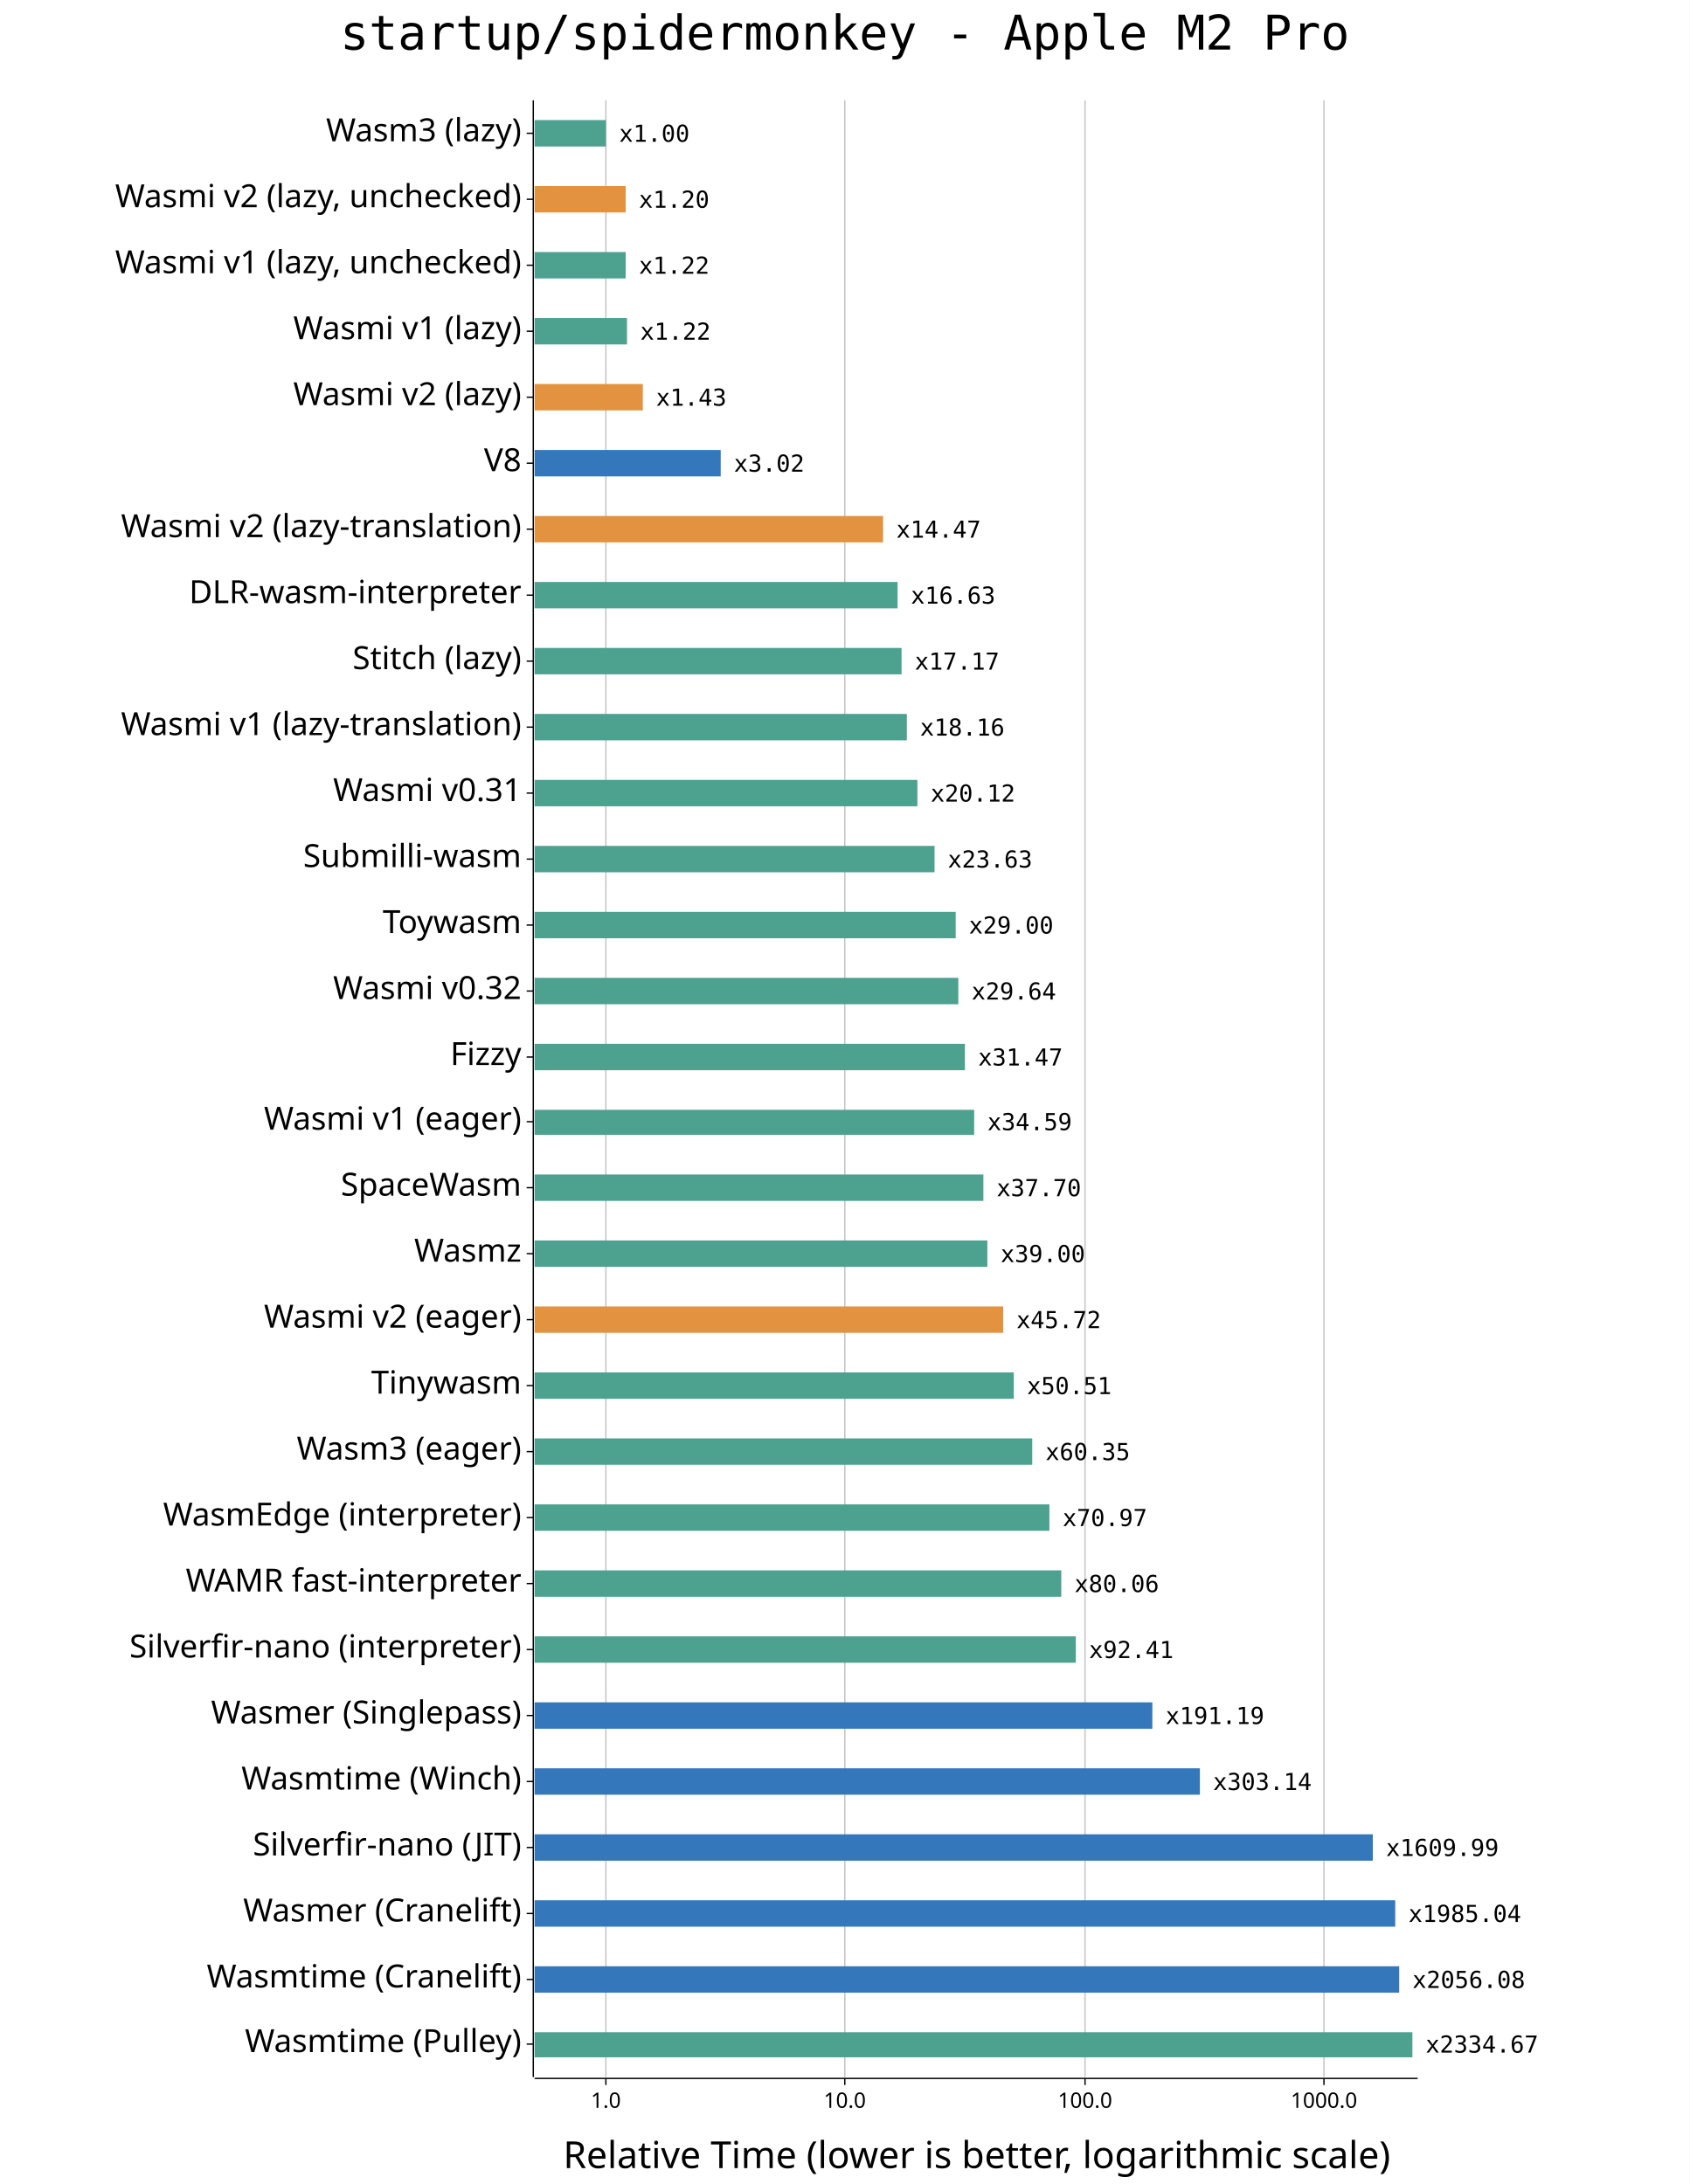
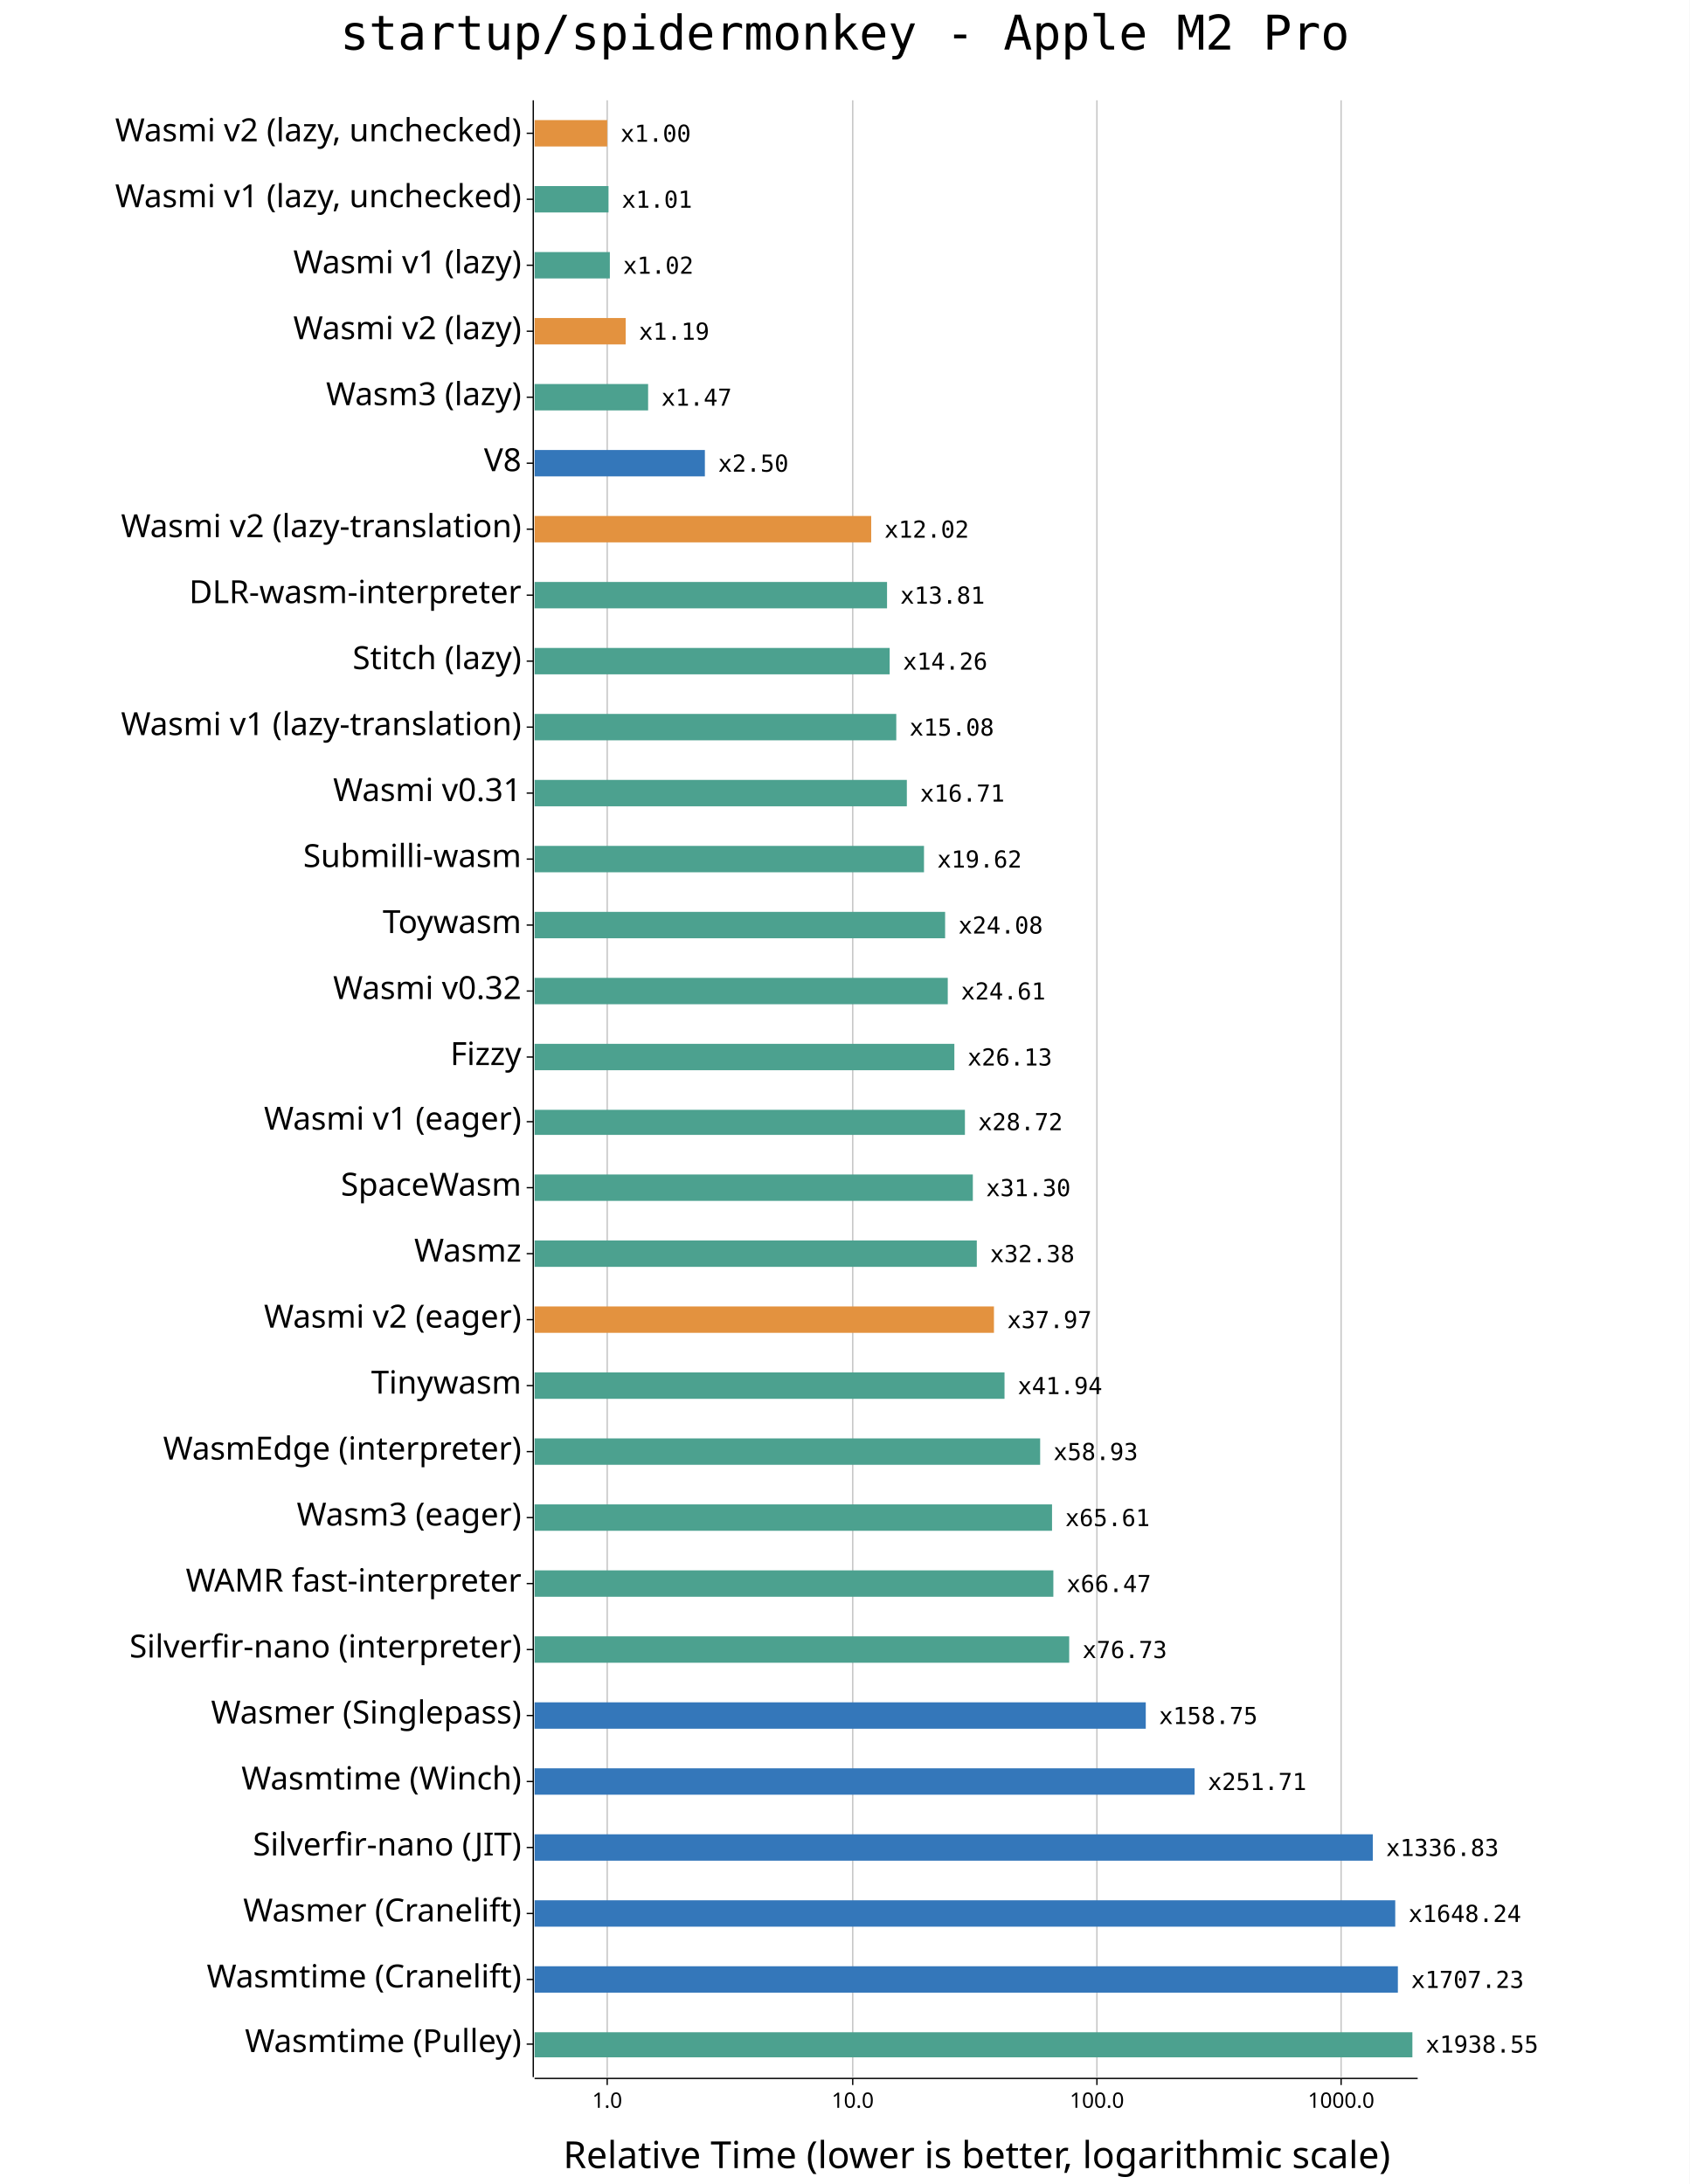
<svg xmlns="http://www.w3.org/2000/svg" width="1280" height="1655" viewBox="0 0 1280 1655">
  <rect x="0" y="0" width="1280" height="1655" opacity="1" fill="#FFFFFF" stroke="none" />
  <text x="640" y="10" dy="0.76em" text-anchor="middle" font-family="monospace" font-size="36.29" opacity="1" fill="#000000">
startup/spidermonkey - Apple M2 Pro
</text>
-   <line opacity="0.1" stroke="#000000" stroke-width="1" x1="459" y1="1574" x2="459" y2="76" />
-   <line opacity="0.1" stroke="#000000" stroke-width="1" x1="640" y1="1574" x2="640" y2="76" />
-   <line opacity="0.1" stroke="#000000" stroke-width="1" x1="822" y1="1574" x2="822" y2="76" />
-   <line opacity="0.1" stroke="#000000" stroke-width="1" x1="1003" y1="1574" x2="1003" y2="76" />
+   <line opacity="0.1" stroke="#000000" stroke-width="1" x1="460" y1="1574" x2="460" y2="76" />
+   <line opacity="0.1" stroke="#000000" stroke-width="1" x1="646" y1="1574" x2="646" y2="76" />
+   <line opacity="0.1" stroke="#000000" stroke-width="1" x1="831" y1="1574" x2="831" y2="76" />
+   <line opacity="0.1" stroke="#000000" stroke-width="1" x1="1016" y1="1574" x2="1016" y2="76" />
  <text x="5" y="825" dy="0.76em" text-anchor="middle" font-family="sans-serif" font-size="28.226" opacity="1" fill="#000000" transform="rotate(270, 5, 825)">

</text>
  <text x="740" y="1650" dy="-0.5ex" text-anchor="middle" font-family="sans-serif" font-size="28.226" opacity="1" fill="#000000">
Relative Time (lower is better, logarithmic scale)
</text>
-   <line opacity="0.15" stroke="#000000" stroke-width="1" x1="459" y1="1574" x2="459" y2="76" />
-   <line opacity="0.15" stroke="#000000" stroke-width="1" x1="640" y1="1574" x2="640" y2="76" />
-   <line opacity="0.15" stroke="#000000" stroke-width="1" x1="822" y1="1574" x2="822" y2="76" />
-   <line opacity="0.15" stroke="#000000" stroke-width="1" x1="1003" y1="1574" x2="1003" y2="76" />
+   <line opacity="0.15" stroke="#000000" stroke-width="1" x1="460" y1="1574" x2="460" y2="76" />
+   <line opacity="0.15" stroke="#000000" stroke-width="1" x1="646" y1="1574" x2="646" y2="76" />
+   <line opacity="0.15" stroke="#000000" stroke-width="1" x1="831" y1="1574" x2="831" y2="76" />
+   <line opacity="0.15" stroke="#000000" stroke-width="1" x1="1016" y1="1574" x2="1016" y2="76" />
  <polyline fill="none" opacity="1" stroke="#000000" stroke-width="1" points="404,76 404,1574 " />
  <text x="395" y="1549" dy="0.5ex" text-anchor="end" font-family="sans-serif" font-size="24.194" opacity="1" fill="#000000">
Wasmtime (Pulley)
</text>
  <polyline fill="none" opacity="1" stroke="#000000" stroke-width="1" points="399,1549 404,1549 " />
  <text x="395" y="1500" dy="0.5ex" text-anchor="end" font-family="sans-serif" font-size="24.194" opacity="1" fill="#000000">
Wasmtime (Cranelift)
</text>
  <polyline fill="none" opacity="1" stroke="#000000" stroke-width="1" points="399,1500 404,1500 " />
  <text x="395" y="1450" dy="0.5ex" text-anchor="end" font-family="sans-serif" font-size="24.194" opacity="1" fill="#000000">
Wasmer (Cranelift)
</text>
  <polyline fill="none" opacity="1" stroke="#000000" stroke-width="1" points="399,1450 404,1450 " />
  <text x="395" y="1400" dy="0.5ex" text-anchor="end" font-family="sans-serif" font-size="24.194" opacity="1" fill="#000000">
Silverfir-nano (JIT)
</text>
  <polyline fill="none" opacity="1" stroke="#000000" stroke-width="1" points="399,1400 404,1400 " />
  <text x="395" y="1350" dy="0.5ex" text-anchor="end" font-family="sans-serif" font-size="24.194" opacity="1" fill="#000000">
Wasmtime (Winch)
</text>
  <polyline fill="none" opacity="1" stroke="#000000" stroke-width="1" points="399,1350 404,1350 " />
  <text x="395" y="1300" dy="0.5ex" text-anchor="end" font-family="sans-serif" font-size="24.194" opacity="1" fill="#000000">
Wasmer (Singlepass)
</text>
  <polyline fill="none" opacity="1" stroke="#000000" stroke-width="1" points="399,1300 404,1300 " />
  <text x="395" y="1250" dy="0.5ex" text-anchor="end" font-family="sans-serif" font-size="24.194" opacity="1" fill="#000000">
Silverfir-nano (interpreter)
</text>
  <polyline fill="none" opacity="1" stroke="#000000" stroke-width="1" points="399,1250 404,1250 " />
  <text x="395" y="1200" dy="0.5ex" text-anchor="end" font-family="sans-serif" font-size="24.194" opacity="1" fill="#000000">
WAMR fast-interpreter
</text>
  <polyline fill="none" opacity="1" stroke="#000000" stroke-width="1" points="399,1200 404,1200 " />
  <text x="395" y="1150" dy="0.5ex" text-anchor="end" font-family="sans-serif" font-size="24.194" opacity="1" fill="#000000">
- WasmEdge (interpreter)
+ Wasm3 (eager)
</text>
  <polyline fill="none" opacity="1" stroke="#000000" stroke-width="1" points="399,1150 404,1150 " />
  <text x="395" y="1100" dy="0.5ex" text-anchor="end" font-family="sans-serif" font-size="24.194" opacity="1" fill="#000000">
- Wasm3 (eager)
+ WasmEdge (interpreter)
</text>
  <polyline fill="none" opacity="1" stroke="#000000" stroke-width="1" points="399,1100 404,1100 " />
  <text x="395" y="1050" dy="0.5ex" text-anchor="end" font-family="sans-serif" font-size="24.194" opacity="1" fill="#000000">
Tinywasm
</text>
  <polyline fill="none" opacity="1" stroke="#000000" stroke-width="1" points="399,1050 404,1050 " />
  <text x="395" y="1000" dy="0.5ex" text-anchor="end" font-family="sans-serif" font-size="24.194" opacity="1" fill="#000000">
Wasmi v2 (eager)
</text>
  <polyline fill="none" opacity="1" stroke="#000000" stroke-width="1" points="399,1000 404,1000 " />
  <text x="395" y="950" dy="0.5ex" text-anchor="end" font-family="sans-serif" font-size="24.194" opacity="1" fill="#000000">
Wasmz
</text>
  <polyline fill="none" opacity="1" stroke="#000000" stroke-width="1" points="399,950 404,950 " />
  <text x="395" y="900" dy="0.5ex" text-anchor="end" font-family="sans-serif" font-size="24.194" opacity="1" fill="#000000">
SpaceWasm
</text>
  <polyline fill="none" opacity="1" stroke="#000000" stroke-width="1" points="399,900 404,900 " />
  <text x="395" y="850" dy="0.5ex" text-anchor="end" font-family="sans-serif" font-size="24.194" opacity="1" fill="#000000">
Wasmi v1 (eager)
</text>
  <polyline fill="none" opacity="1" stroke="#000000" stroke-width="1" points="399,850 404,850 " />
  <text x="395" y="801" dy="0.5ex" text-anchor="end" font-family="sans-serif" font-size="24.194" opacity="1" fill="#000000">
Fizzy
</text>
  <polyline fill="none" opacity="1" stroke="#000000" stroke-width="1" points="399,801 404,801 " />
  <text x="395" y="751" dy="0.5ex" text-anchor="end" font-family="sans-serif" font-size="24.194" opacity="1" fill="#000000">
Wasmi v0.32
</text>
  <polyline fill="none" opacity="1" stroke="#000000" stroke-width="1" points="399,751 404,751 " />
  <text x="395" y="701" dy="0.5ex" text-anchor="end" font-family="sans-serif" font-size="24.194" opacity="1" fill="#000000">
Toywasm
</text>
  <polyline fill="none" opacity="1" stroke="#000000" stroke-width="1" points="399,701 404,701 " />
  <text x="395" y="651" dy="0.5ex" text-anchor="end" font-family="sans-serif" font-size="24.194" opacity="1" fill="#000000">
Submilli-wasm
</text>
  <polyline fill="none" opacity="1" stroke="#000000" stroke-width="1" points="399,651 404,651 " />
  <text x="395" y="601" dy="0.5ex" text-anchor="end" font-family="sans-serif" font-size="24.194" opacity="1" fill="#000000">
Wasmi v0.31
</text>
  <polyline fill="none" opacity="1" stroke="#000000" stroke-width="1" points="399,601 404,601 " />
  <text x="395" y="551" dy="0.5ex" text-anchor="end" font-family="sans-serif" font-size="24.194" opacity="1" fill="#000000">
Wasmi v1 (lazy-translation)
</text>
  <polyline fill="none" opacity="1" stroke="#000000" stroke-width="1" points="399,551 404,551 " />
  <text x="395" y="501" dy="0.5ex" text-anchor="end" font-family="sans-serif" font-size="24.194" opacity="1" fill="#000000">
Stitch (lazy)
</text>
  <polyline fill="none" opacity="1" stroke="#000000" stroke-width="1" points="399,501 404,501 " />
  <text x="395" y="451" dy="0.5ex" text-anchor="end" font-family="sans-serif" font-size="24.194" opacity="1" fill="#000000">
DLR-wasm-interpreter
</text>
  <polyline fill="none" opacity="1" stroke="#000000" stroke-width="1" points="399,451 404,451 " />
  <text x="395" y="401" dy="0.5ex" text-anchor="end" font-family="sans-serif" font-size="24.194" opacity="1" fill="#000000">
Wasmi v2 (lazy-translation)
</text>
  <polyline fill="none" opacity="1" stroke="#000000" stroke-width="1" points="399,401 404,401 " />
  <text x="395" y="351" dy="0.5ex" text-anchor="end" font-family="sans-serif" font-size="24.194" opacity="1" fill="#000000">
V8
</text>
  <polyline fill="none" opacity="1" stroke="#000000" stroke-width="1" points="399,351 404,351 " />
  <text x="395" y="301" dy="0.5ex" text-anchor="end" font-family="sans-serif" font-size="24.194" opacity="1" fill="#000000">
- Wasmi v2 (lazy)
+ Wasm3 (lazy)
</text>
  <polyline fill="none" opacity="1" stroke="#000000" stroke-width="1" points="399,301 404,301 " />
  <text x="395" y="251" dy="0.5ex" text-anchor="end" font-family="sans-serif" font-size="24.194" opacity="1" fill="#000000">
- Wasmi v1 (lazy)
+ Wasmi v2 (lazy)
</text>
  <polyline fill="none" opacity="1" stroke="#000000" stroke-width="1" points="399,251 404,251 " />
  <text x="395" y="201" dy="0.5ex" text-anchor="end" font-family="sans-serif" font-size="24.194" opacity="1" fill="#000000">
- Wasmi v1 (lazy, unchecked)
+ Wasmi v1 (lazy)
</text>
  <polyline fill="none" opacity="1" stroke="#000000" stroke-width="1" points="399,201 404,201 " />
  <text x="395" y="151" dy="0.5ex" text-anchor="end" font-family="sans-serif" font-size="24.194" opacity="1" fill="#000000">
- Wasmi v2 (lazy, unchecked)
+ Wasmi v1 (lazy, unchecked)
</text>
  <polyline fill="none" opacity="1" stroke="#000000" stroke-width="1" points="399,151 404,151 " />
  <text x="395" y="101" dy="0.5ex" text-anchor="end" font-family="sans-serif" font-size="24.194" opacity="1" fill="#000000">
- Wasm3 (lazy)
+ Wasmi v2 (lazy, unchecked)
</text>
  <polyline fill="none" opacity="1" stroke="#000000" stroke-width="1" points="399,101 404,101 " />
  <polyline fill="none" opacity="1" stroke="#000000" stroke-width="1" points="405,1575 1074,1575 " />
-   <text x="459" y="1585" dy="0.76em" text-anchor="middle" font-family="sans-serif" font-size="16.129" opacity="1" fill="#000000">
+   <text x="460" y="1585" dy="0.76em" text-anchor="middle" font-family="sans-serif" font-size="16.129" opacity="1" fill="#000000">
1.0
</text>
-   <polyline fill="none" opacity="1" stroke="#000000" stroke-width="1" points="459,1575 459,1580 " />
-   <text x="640" y="1585" dy="0.76em" text-anchor="middle" font-family="sans-serif" font-size="16.129" opacity="1" fill="#000000">
+   <polyline fill="none" opacity="1" stroke="#000000" stroke-width="1" points="460,1575 460,1580 " />
+   <text x="646" y="1585" dy="0.76em" text-anchor="middle" font-family="sans-serif" font-size="16.129" opacity="1" fill="#000000">
10.0
</text>
-   <polyline fill="none" opacity="1" stroke="#000000" stroke-width="1" points="640,1575 640,1580 " />
-   <text x="822" y="1585" dy="0.76em" text-anchor="middle" font-family="sans-serif" font-size="16.129" opacity="1" fill="#000000">
+   <polyline fill="none" opacity="1" stroke="#000000" stroke-width="1" points="646,1575 646,1580 " />
+   <text x="831" y="1585" dy="0.76em" text-anchor="middle" font-family="sans-serif" font-size="16.129" opacity="1" fill="#000000">
100.0
</text>
-   <polyline fill="none" opacity="1" stroke="#000000" stroke-width="1" points="822,1575 822,1580 " />
-   <text x="1003" y="1585" dy="0.76em" text-anchor="middle" font-family="sans-serif" font-size="16.129" opacity="1" fill="#000000">
+   <polyline fill="none" opacity="1" stroke="#000000" stroke-width="1" points="831,1575 831,1580 " />
+   <text x="1016" y="1585" dy="0.76em" text-anchor="middle" font-family="sans-serif" font-size="16.129" opacity="1" fill="#000000">
1000.0
</text>
-   <polyline fill="none" opacity="1" stroke="#000000" stroke-width="1" points="1003,1575 1003,1580 " />
-   <rect x="405" y="541" width="282" height="20" opacity="1" fill="#4CA18F" stroke="none" />
+   <polyline fill="none" opacity="1" stroke="#000000" stroke-width="1" points="1016,1575 1016,1580 " />
+   <rect x="405" y="591" width="282" height="20" opacity="1" fill="#4CA18F" stroke="none" />
+   <rect x="405" y="791" width="318" height="20" opacity="1" fill="#4CA18F" stroke="none" />
+   <rect x="405" y="741" width="313" height="20" opacity="1" fill="#4CA18F" stroke="none" />
+   <rect x="405" y="191" width="57" height="20" opacity="1" fill="#4CA18F" stroke="none" />
+   <rect x="405" y="291" width="86" height="20" opacity="1" fill="#4CA18F" stroke="none" />
+   <rect x="405" y="1190" width="393" height="20" opacity="1" fill="#4CA18F" stroke="none" />
+   <rect x="405" y="691" width="311" height="20" opacity="1" fill="#4CA18F" stroke="none" />
+   <rect x="405" y="1290" width="463" height="20" opacity="1" fill="#3477BA" stroke="none" />
+   <rect x="405" y="1540" width="665" height="19" opacity="1" fill="#4CA18F" stroke="none" />
+   <rect x="405" y="491" width="269" height="20" opacity="1" fill="#4CA18F" stroke="none" />
+   <rect x="405" y="441" width="267" height="20" opacity="1" fill="#4CA18F" stroke="none" />
+   <rect x="405" y="91" width="55" height="20" opacity="1" fill="#E3923F" stroke="none" />
+   <rect x="405" y="841" width="326" height="19" opacity="1" fill="#4CA18F" stroke="none" />
+   <rect x="405" y="1240" width="405" height="20" opacity="1" fill="#4CA18F" stroke="none" />
  <rect x="405" y="1390" width="635" height="20" opacity="1" fill="#3477BA" stroke="none" />
-   <rect x="405" y="1190" width="399" height="20" opacity="1" fill="#4CA18F" stroke="none" />
-   <rect x="405" y="741" width="321" height="20" opacity="1" fill="#4CA18F" stroke="none" />
-   <rect x="405" y="990" width="355" height="20" opacity="1" fill="#E3923F" stroke="none" />
-   <rect x="405" y="391" width="264" height="20" opacity="1" fill="#E3923F" stroke="none" />
-   <rect x="405" y="641" width="303" height="20" opacity="1" fill="#4CA18F" stroke="none" />
-   <rect x="405" y="791" width="326" height="20" opacity="1" fill="#4CA18F" stroke="none" />
+   <rect x="405" y="1340" width="500" height="20" opacity="1" fill="#3477BA" stroke="none" />
+   <rect x="405" y="241" width="69" height="20" opacity="1" fill="#E3923F" stroke="none" />
+   <rect x="405" y="391" width="255" height="20" opacity="1" fill="#E3923F" stroke="none" />
+   <rect x="405" y="641" width="295" height="20" opacity="1" fill="#4CA18F" stroke="none" />
+   <rect x="405" y="1140" width="392" height="20" opacity="1" fill="#4CA18F" stroke="none" />
+   <rect x="405" y="341" width="129" height="20" opacity="1" fill="#3477BA" stroke="none" />
+   <rect x="405" y="990" width="348" height="20" opacity="1" fill="#E3923F" stroke="none" />
+   <rect x="405" y="1490" width="654" height="20" opacity="1" fill="#3477BA" stroke="none" />
  <rect x="405" y="1440" width="652" height="20" opacity="1" fill="#3477BA" stroke="none" />
-   <rect x="405" y="341" width="141" height="20" opacity="1" fill="#3477BA" stroke="none" />
-   <rect x="405" y="441" width="275" height="20" opacity="1" fill="#4CA18F" stroke="none" />
-   <rect x="405" y="1290" width="468" height="20" opacity="1" fill="#3477BA" stroke="none" />
-   <rect x="405" y="940" width="343" height="20" opacity="1" fill="#4CA18F" stroke="none" />
-   <rect x="405" y="91" width="54" height="20" opacity="1" fill="#4CA18F" stroke="none" />
-   <rect x="405" y="1340" width="504" height="20" opacity="1" fill="#3477BA" stroke="none" />
-   <rect x="405" y="841" width="333" height="19" opacity="1" fill="#4CA18F" stroke="none" />
-   <rect x="405" y="1490" width="655" height="20" opacity="1" fill="#3477BA" stroke="none" />
-   <rect x="405" y="1090" width="377" height="20" opacity="1" fill="#4CA18F" stroke="none" />
-   <rect x="405" y="591" width="290" height="20" opacity="1" fill="#4CA18F" stroke="none" />
-   <rect x="405" y="1040" width="363" height="20" opacity="1" fill="#4CA18F" stroke="none" />
-   <rect x="405" y="691" width="319" height="20" opacity="1" fill="#4CA18F" stroke="none" />
-   <rect x="405" y="191" width="69" height="20" opacity="1" fill="#4CA18F" stroke="none" />
-   <rect x="405" y="1540" width="665" height="19" opacity="1" fill="#4CA18F" stroke="none" />
-   <rect x="405" y="1240" width="410" height="20" opacity="1" fill="#4CA18F" stroke="none" />
-   <rect x="405" y="1140" width="390" height="20" opacity="1" fill="#4CA18F" stroke="none" />
-   <rect x="405" y="890" width="340" height="20" opacity="1" fill="#4CA18F" stroke="none" />
-   <rect x="405" y="491" width="278" height="20" opacity="1" fill="#4CA18F" stroke="none" />
-   <rect x="405" y="291" width="82" height="20" opacity="1" fill="#E3923F" stroke="none" />
-   <rect x="405" y="241" width="70" height="20" opacity="1" fill="#4CA18F" stroke="none" />
-   <rect x="405" y="141" width="69" height="20" opacity="1" fill="#E3923F" stroke="none" />
+   <rect x="405" y="141" width="56" height="20" opacity="1" fill="#4CA18F" stroke="none" />
+   <rect x="405" y="541" width="274" height="20" opacity="1" fill="#4CA18F" stroke="none" />
+   <rect x="405" y="940" width="335" height="20" opacity="1" fill="#4CA18F" stroke="none" />
+   <rect x="405" y="1090" width="383" height="20" opacity="1" fill="#4CA18F" stroke="none" />
+   <rect x="405" y="1040" width="356" height="20" opacity="1" fill="#4CA18F" stroke="none" />
+   <rect x="405" y="890" width="332" height="20" opacity="1" fill="#4CA18F" stroke="none" />
  <text x="1080" y="1551" dy="0.5ex" text-anchor="start" font-family="monospace" font-size="17.742" opacity="1" fill="#000000">
- x2334.67
- </text>
-   <text x="1070" y="1502" dy="0.5ex" text-anchor="start" font-family="monospace" font-size="17.742" opacity="1" fill="#000000">
- x2056.08
+ x1938.55
+ </text>
+   <text x="1069" y="1502" dy="0.5ex" text-anchor="start" font-family="monospace" font-size="17.742" opacity="1" fill="#000000">
+ x1707.23
</text>
  <text x="1067" y="1452" dy="0.5ex" text-anchor="start" font-family="monospace" font-size="17.742" opacity="1" fill="#000000">
- x1985.04
+ x1648.24
</text>
  <text x="1050" y="1402" dy="0.5ex" text-anchor="start" font-family="monospace" font-size="17.742" opacity="1" fill="#000000">
- x1609.99
- </text>
-   <text x="919" y="1352" dy="0.5ex" text-anchor="start" font-family="monospace" font-size="17.742" opacity="1" fill="#000000">
- x303.14
- </text>
-   <text x="883" y="1302" dy="0.5ex" text-anchor="start" font-family="monospace" font-size="17.742" opacity="1" fill="#000000">
- x191.19
- </text>
-   <text x="825" y="1252" dy="0.5ex" text-anchor="start" font-family="monospace" font-size="17.742" opacity="1" fill="#000000">
- x92.41
- </text>
-   <text x="814" y="1202" dy="0.5ex" text-anchor="start" font-family="monospace" font-size="17.742" opacity="1" fill="#000000">
- x80.06
- </text>
-   <text x="805" y="1152" dy="0.5ex" text-anchor="start" font-family="monospace" font-size="17.742" opacity="1" fill="#000000">
- x70.97
- </text>
-   <text x="792" y="1102" dy="0.5ex" text-anchor="start" font-family="monospace" font-size="17.742" opacity="1" fill="#000000">
- x60.35
- </text>
-   <text x="778" y="1052" dy="0.5ex" text-anchor="start" font-family="monospace" font-size="17.742" opacity="1" fill="#000000">
- x50.51
- </text>
-   <text x="770" y="1002" dy="0.5ex" text-anchor="start" font-family="monospace" font-size="17.742" opacity="1" fill="#000000">
- x45.72
- </text>
-   <text x="758" y="952" dy="0.5ex" text-anchor="start" font-family="monospace" font-size="17.742" opacity="1" fill="#000000">
- x39.00
- </text>
-   <text x="755" y="902" dy="0.5ex" text-anchor="start" font-family="monospace" font-size="17.742" opacity="1" fill="#000000">
- x37.70
- </text>
-   <text x="748" y="852" dy="0.5ex" text-anchor="start" font-family="monospace" font-size="17.742" opacity="1" fill="#000000">
- x34.59
- </text>
-   <text x="741" y="803" dy="0.5ex" text-anchor="start" font-family="monospace" font-size="17.742" opacity="1" fill="#000000">
- x31.47
- </text>
-   <text x="736" y="753" dy="0.5ex" text-anchor="start" font-family="monospace" font-size="17.742" opacity="1" fill="#000000">
- x29.64
- </text>
-   <text x="734" y="703" dy="0.5ex" text-anchor="start" font-family="monospace" font-size="17.742" opacity="1" fill="#000000">
- x29.00
- </text>
-   <text x="718" y="653" dy="0.5ex" text-anchor="start" font-family="monospace" font-size="17.742" opacity="1" fill="#000000">
- x23.63
- </text>
-   <text x="705" y="603" dy="0.5ex" text-anchor="start" font-family="monospace" font-size="17.742" opacity="1" fill="#000000">
- x20.12
- </text>
-   <text x="697" y="553" dy="0.5ex" text-anchor="start" font-family="monospace" font-size="17.742" opacity="1" fill="#000000">
- x18.16
- </text>
-   <text x="693" y="503" dy="0.5ex" text-anchor="start" font-family="monospace" font-size="17.742" opacity="1" fill="#000000">
- x17.17
- </text>
-   <text x="690" y="453" dy="0.5ex" text-anchor="start" font-family="monospace" font-size="17.742" opacity="1" fill="#000000">
- x16.63
- </text>
-   <text x="679" y="403" dy="0.5ex" text-anchor="start" font-family="monospace" font-size="17.742" opacity="1" fill="#000000">
- x14.47
- </text>
-   <text x="556" y="353" dy="0.5ex" text-anchor="start" font-family="monospace" font-size="17.742" opacity="1" fill="#000000">
- x3.02
- </text>
-   <text x="497" y="303" dy="0.5ex" text-anchor="start" font-family="monospace" font-size="17.742" opacity="1" fill="#000000">
- x1.43
- </text>
-   <text x="485" y="253" dy="0.5ex" text-anchor="start" font-family="monospace" font-size="17.742" opacity="1" fill="#000000">
- x1.22
- </text>
-   <text x="484" y="203" dy="0.5ex" text-anchor="start" font-family="monospace" font-size="17.742" opacity="1" fill="#000000">
- x1.22
- </text>
-   <text x="484" y="153" dy="0.5ex" text-anchor="start" font-family="monospace" font-size="17.742" opacity="1" fill="#000000">
- x1.20
- </text>
-   <text x="469" y="103" dy="0.5ex" text-anchor="start" font-family="monospace" font-size="17.742" opacity="1" fill="#000000">
+ x1336.83
+ </text>
+   <text x="915" y="1352" dy="0.5ex" text-anchor="start" font-family="monospace" font-size="17.742" opacity="1" fill="#000000">
+ x251.71
+ </text>
+   <text x="878" y="1302" dy="0.5ex" text-anchor="start" font-family="monospace" font-size="17.742" opacity="1" fill="#000000">
+ x158.75
+ </text>
+   <text x="820" y="1252" dy="0.5ex" text-anchor="start" font-family="monospace" font-size="17.742" opacity="1" fill="#000000">
+ x76.73
+ </text>
+   <text x="808" y="1202" dy="0.5ex" text-anchor="start" font-family="monospace" font-size="17.742" opacity="1" fill="#000000">
+ x66.47
+ </text>
+   <text x="807" y="1152" dy="0.5ex" text-anchor="start" font-family="monospace" font-size="17.742" opacity="1" fill="#000000">
+ x65.61
+ </text>
+   <text x="798" y="1102" dy="0.5ex" text-anchor="start" font-family="monospace" font-size="17.742" opacity="1" fill="#000000">
+ x58.93
+ </text>
+   <text x="771" y="1052" dy="0.5ex" text-anchor="start" font-family="monospace" font-size="17.742" opacity="1" fill="#000000">
+ x41.94
+ </text>
+   <text x="763" y="1002" dy="0.5ex" text-anchor="start" font-family="monospace" font-size="17.742" opacity="1" fill="#000000">
+ x37.97
+ </text>
+   <text x="750" y="952" dy="0.5ex" text-anchor="start" font-family="monospace" font-size="17.742" opacity="1" fill="#000000">
+ x32.38
+ </text>
+   <text x="747" y="902" dy="0.5ex" text-anchor="start" font-family="monospace" font-size="17.742" opacity="1" fill="#000000">
+ x31.30
+ </text>
+   <text x="741" y="852" dy="0.5ex" text-anchor="start" font-family="monospace" font-size="17.742" opacity="1" fill="#000000">
+ x28.72
+ </text>
+   <text x="733" y="803" dy="0.5ex" text-anchor="start" font-family="monospace" font-size="17.742" opacity="1" fill="#000000">
+ x26.13
+ </text>
+   <text x="728" y="753" dy="0.5ex" text-anchor="start" font-family="monospace" font-size="17.742" opacity="1" fill="#000000">
+ x24.61
+ </text>
+   <text x="726" y="703" dy="0.5ex" text-anchor="start" font-family="monospace" font-size="17.742" opacity="1" fill="#000000">
+ x24.08
+ </text>
+   <text x="710" y="653" dy="0.5ex" text-anchor="start" font-family="monospace" font-size="17.742" opacity="1" fill="#000000">
+ x19.62
+ </text>
+   <text x="697" y="603" dy="0.5ex" text-anchor="start" font-family="monospace" font-size="17.742" opacity="1" fill="#000000">
+ x16.71
+ </text>
+   <text x="689" y="553" dy="0.5ex" text-anchor="start" font-family="monospace" font-size="17.742" opacity="1" fill="#000000">
+ x15.08
+ </text>
+   <text x="684" y="503" dy="0.5ex" text-anchor="start" font-family="monospace" font-size="17.742" opacity="1" fill="#000000">
+ x14.26
+ </text>
+   <text x="682" y="453" dy="0.5ex" text-anchor="start" font-family="monospace" font-size="17.742" opacity="1" fill="#000000">
+ x13.81
+ </text>
+   <text x="670" y="403" dy="0.5ex" text-anchor="start" font-family="monospace" font-size="17.742" opacity="1" fill="#000000">
+ x12.02
+ </text>
+   <text x="544" y="353" dy="0.5ex" text-anchor="start" font-family="monospace" font-size="17.742" opacity="1" fill="#000000">
+ x2.50
+ </text>
+   <text x="501" y="303" dy="0.5ex" text-anchor="start" font-family="monospace" font-size="17.742" opacity="1" fill="#000000">
+ x1.47
+ </text>
+   <text x="484" y="253" dy="0.5ex" text-anchor="start" font-family="monospace" font-size="17.742" opacity="1" fill="#000000">
+ x1.19
+ </text>
+   <text x="472" y="203" dy="0.5ex" text-anchor="start" font-family="monospace" font-size="17.742" opacity="1" fill="#000000">
+ x1.02
+ </text>
+   <text x="471" y="153" dy="0.5ex" text-anchor="start" font-family="monospace" font-size="17.742" opacity="1" fill="#000000">
+ x1.01
+ </text>
+   <text x="470" y="103" dy="0.5ex" text-anchor="start" font-family="monospace" font-size="17.742" opacity="1" fill="#000000">
x1.00
</text>
</svg>
